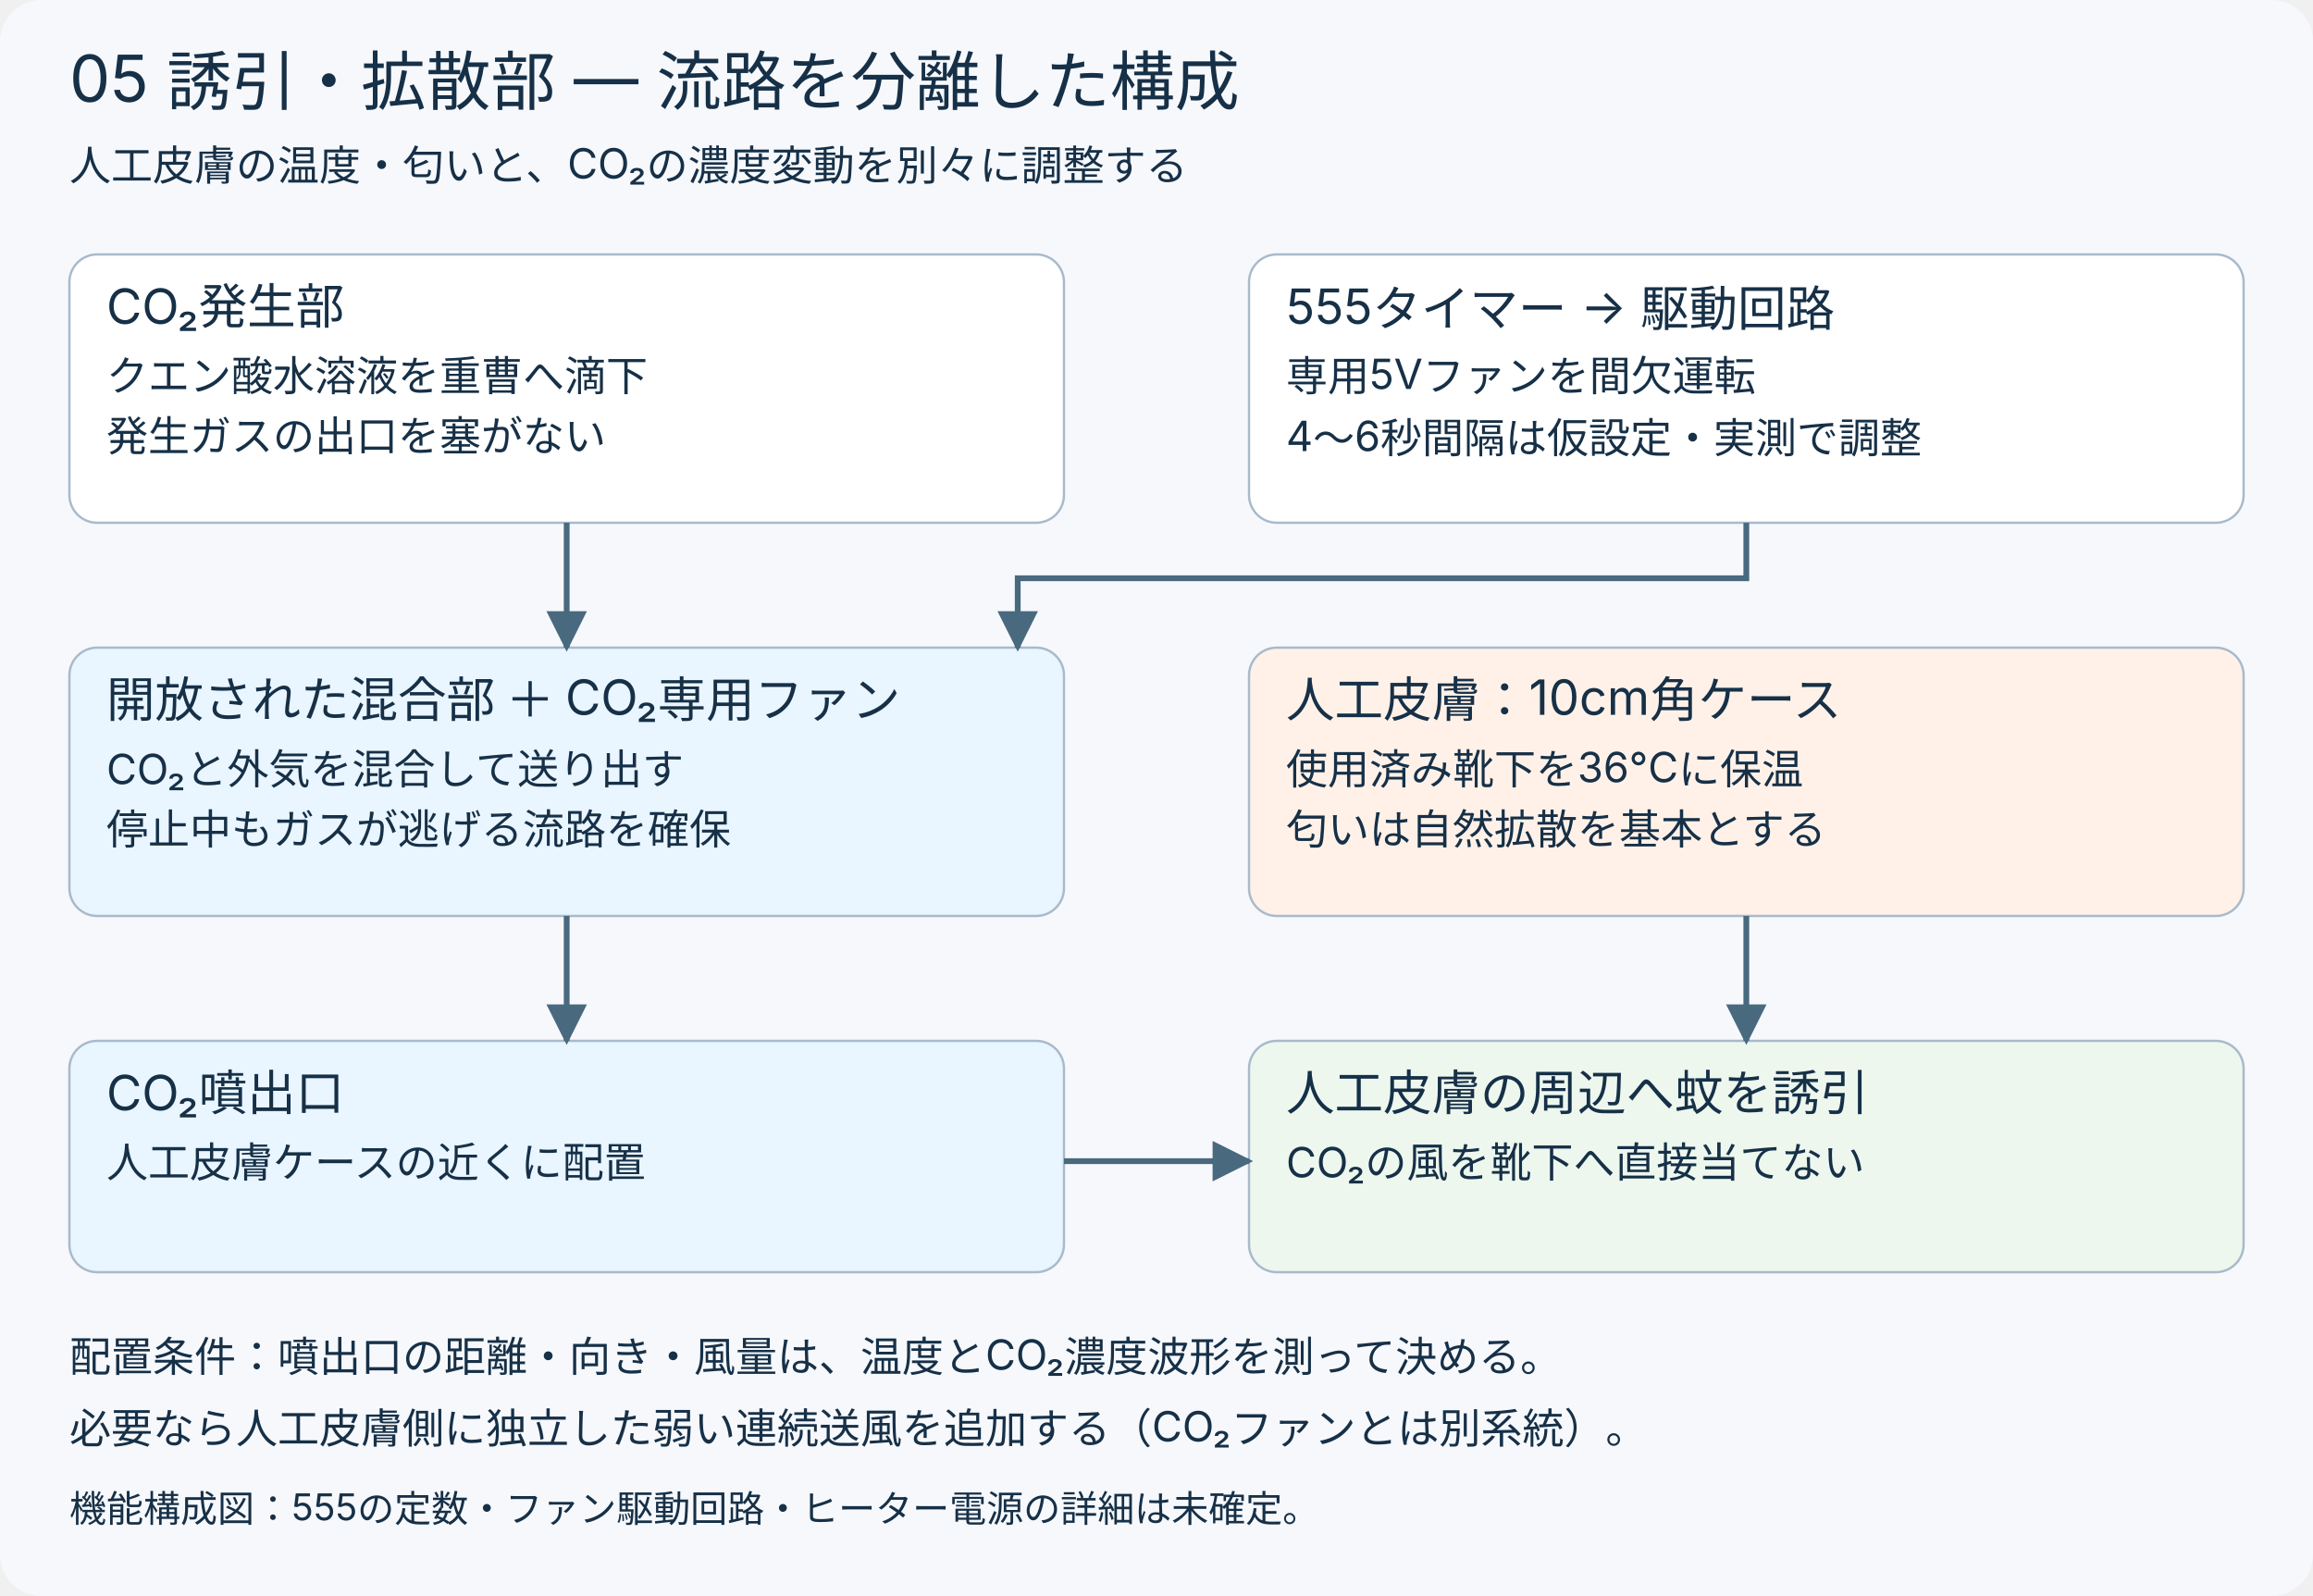
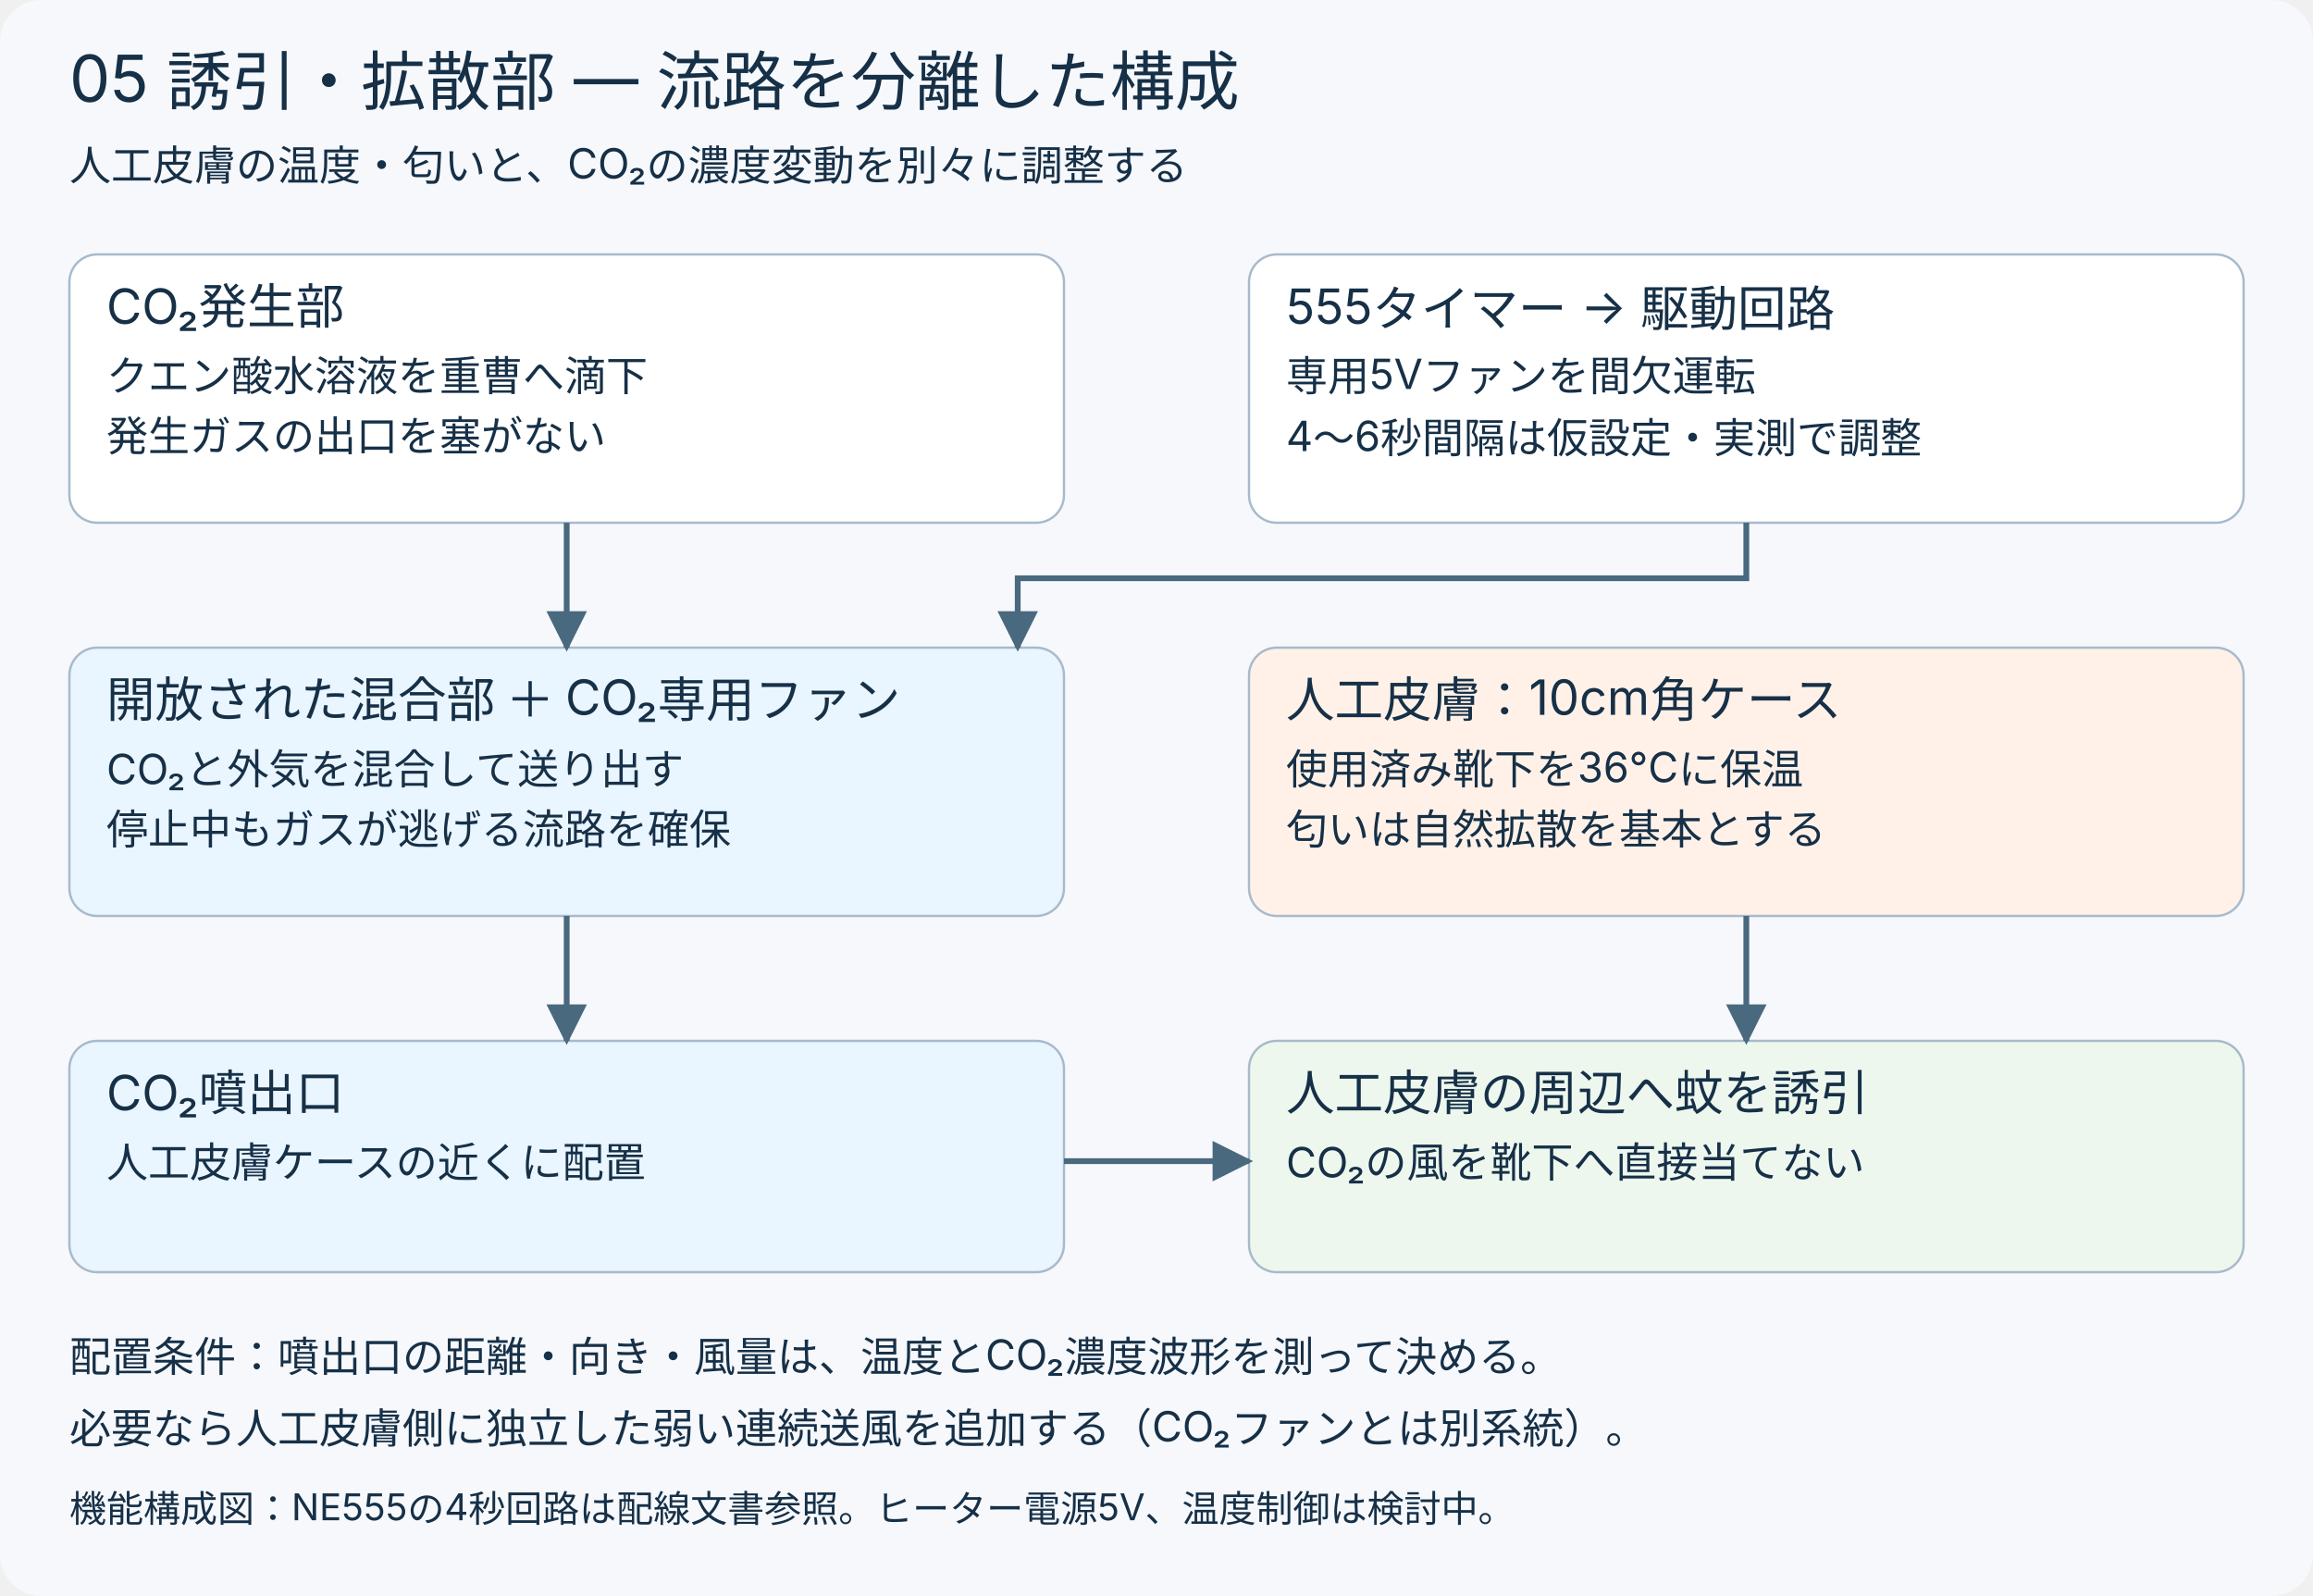
<svg xmlns="http://www.w3.org/2000/svg" viewBox="0 0 1000 690" role="img" aria-labelledby="title desc">
  <defs>
    <marker id="a" viewBox="0 0 10 10" refX="9" refY="5" markerWidth="7" markerHeight="7" orient="auto">
      <path d="M0 0L10 5L0 10z" fill="#49697f" />
    </marker>
  </defs>
  <style>text{font-family:system-ui,-apple-system,"Hiragino Sans",sans-serif;fill:#163047}.line{fill:none;stroke:#49697f;stroke-width:2.5}</style>
  <rect width="1000" height="690" rx="18" fill="#f6f8fc" />
  <text x="30" y="44" font-size="28">05 誘引・拡散部 — 流路を分離した構成</text>
  <text x="30" y="78" font-size="18">人工皮膚の温度・匂いと、CO₂の濃度変動を別々に調整する</text>
  <rect x="30" y="110" width="430" height="116" rx="12" fill="#fff" stroke="#a8bacb" />
  <text x="46" y="140" font-size="21">CO₂発生部</text>
  <text x="46" y="169" font-size="18">クエン酸水溶液を重曹へ滴下</text>
  <text x="46" y="195" font-size="18">発生ガスの出口を塞がない</text>
  <rect x="540" y="110" width="430" height="116" rx="12" fill="#fff" stroke="#a8bacb" />
  <text x="556" y="140" font-size="21">555タイマー → 駆動回路</text>
  <text x="556" y="169" font-size="18">専用5Vファンを間欠運転</text>
  <text x="556" y="195" font-size="18">4〜6秒間隔は仮設定・実測で調整</text>
  <rect x="30" y="280" width="430" height="116" rx="12" fill="#e9f5ff" stroke="#a8bacb" />
  <text x="46" y="310" font-size="21">開放された混合部 ＋ CO₂専用ファン</text>
  <text x="46" y="339" font-size="18">CO₂と外気を混合して送り出す</text>
  <text x="46" y="365" font-size="18">停止中もガスが逃げる流路を確保</text>
  <polyline points="245,226 245,280" class="line" marker-end="url(#a)" />
  <polyline points="755,226 755,250 440,250 440,280" class="line" marker-end="url(#a)" />
  <rect x="540" y="280" width="430" height="116" rx="12" fill="#fff1e8" stroke="#a8bacb" />
  <text x="556" y="310" font-size="21">人工皮膚：10cm角ケース</text>
  <text x="556" y="339" font-size="18">使用済み靴下を36°Cに保温</text>
  <text x="556" y="365" font-size="18">匂いは自然拡散を基本とする</text>
  <rect x="30" y="450" width="430" height="100" rx="12" fill="#e9f5ff" stroke="#a8bacb" />
  <text x="46" y="480" font-size="21">CO₂噴出口</text>
  <text x="46" y="509" font-size="18">人工皮膚ケースの近くに配置</text>
  <polyline points="245,396 245,450" class="line" marker-end="url(#a)" />
  <rect x="540" y="450" width="430" height="100" rx="12" fill="#edf7ee" stroke="#a8bacb" />
  <text x="556" y="480" font-size="21">人工皮膚の周辺へ蚊を誘引</text>
  <text x="556" y="509" font-size="18">CO₂の風を靴下へ直接当てない</text>
  <polyline points="755,396 755,450" class="line" marker-end="url(#a)" />
  <polyline points="460,502 540,502" class="line" marker-end="url(#a)" />
  <text x="30" y="593" font-size="18">配置条件：噴出口の距離・向き・風量は、温度とCO₂濃度波形を測って決める。</text>
  <text x="30" y="624" font-size="18">必要なら人工皮膚側に独立した弱い連続送風を追加する（CO₂ファンとは別系統）。</text>
-   <text x="30" y="658" font-size="16">機能構成図：555の定数・ファン駆動回路・ヒーター電源の詳細は未確定。</text>
+   <text x="30" y="658" font-size="16">機能構成図：NE555の4秒回路は配線文書参照。ヒーター電源5V、温度制御は検討中。</text>
</svg>
